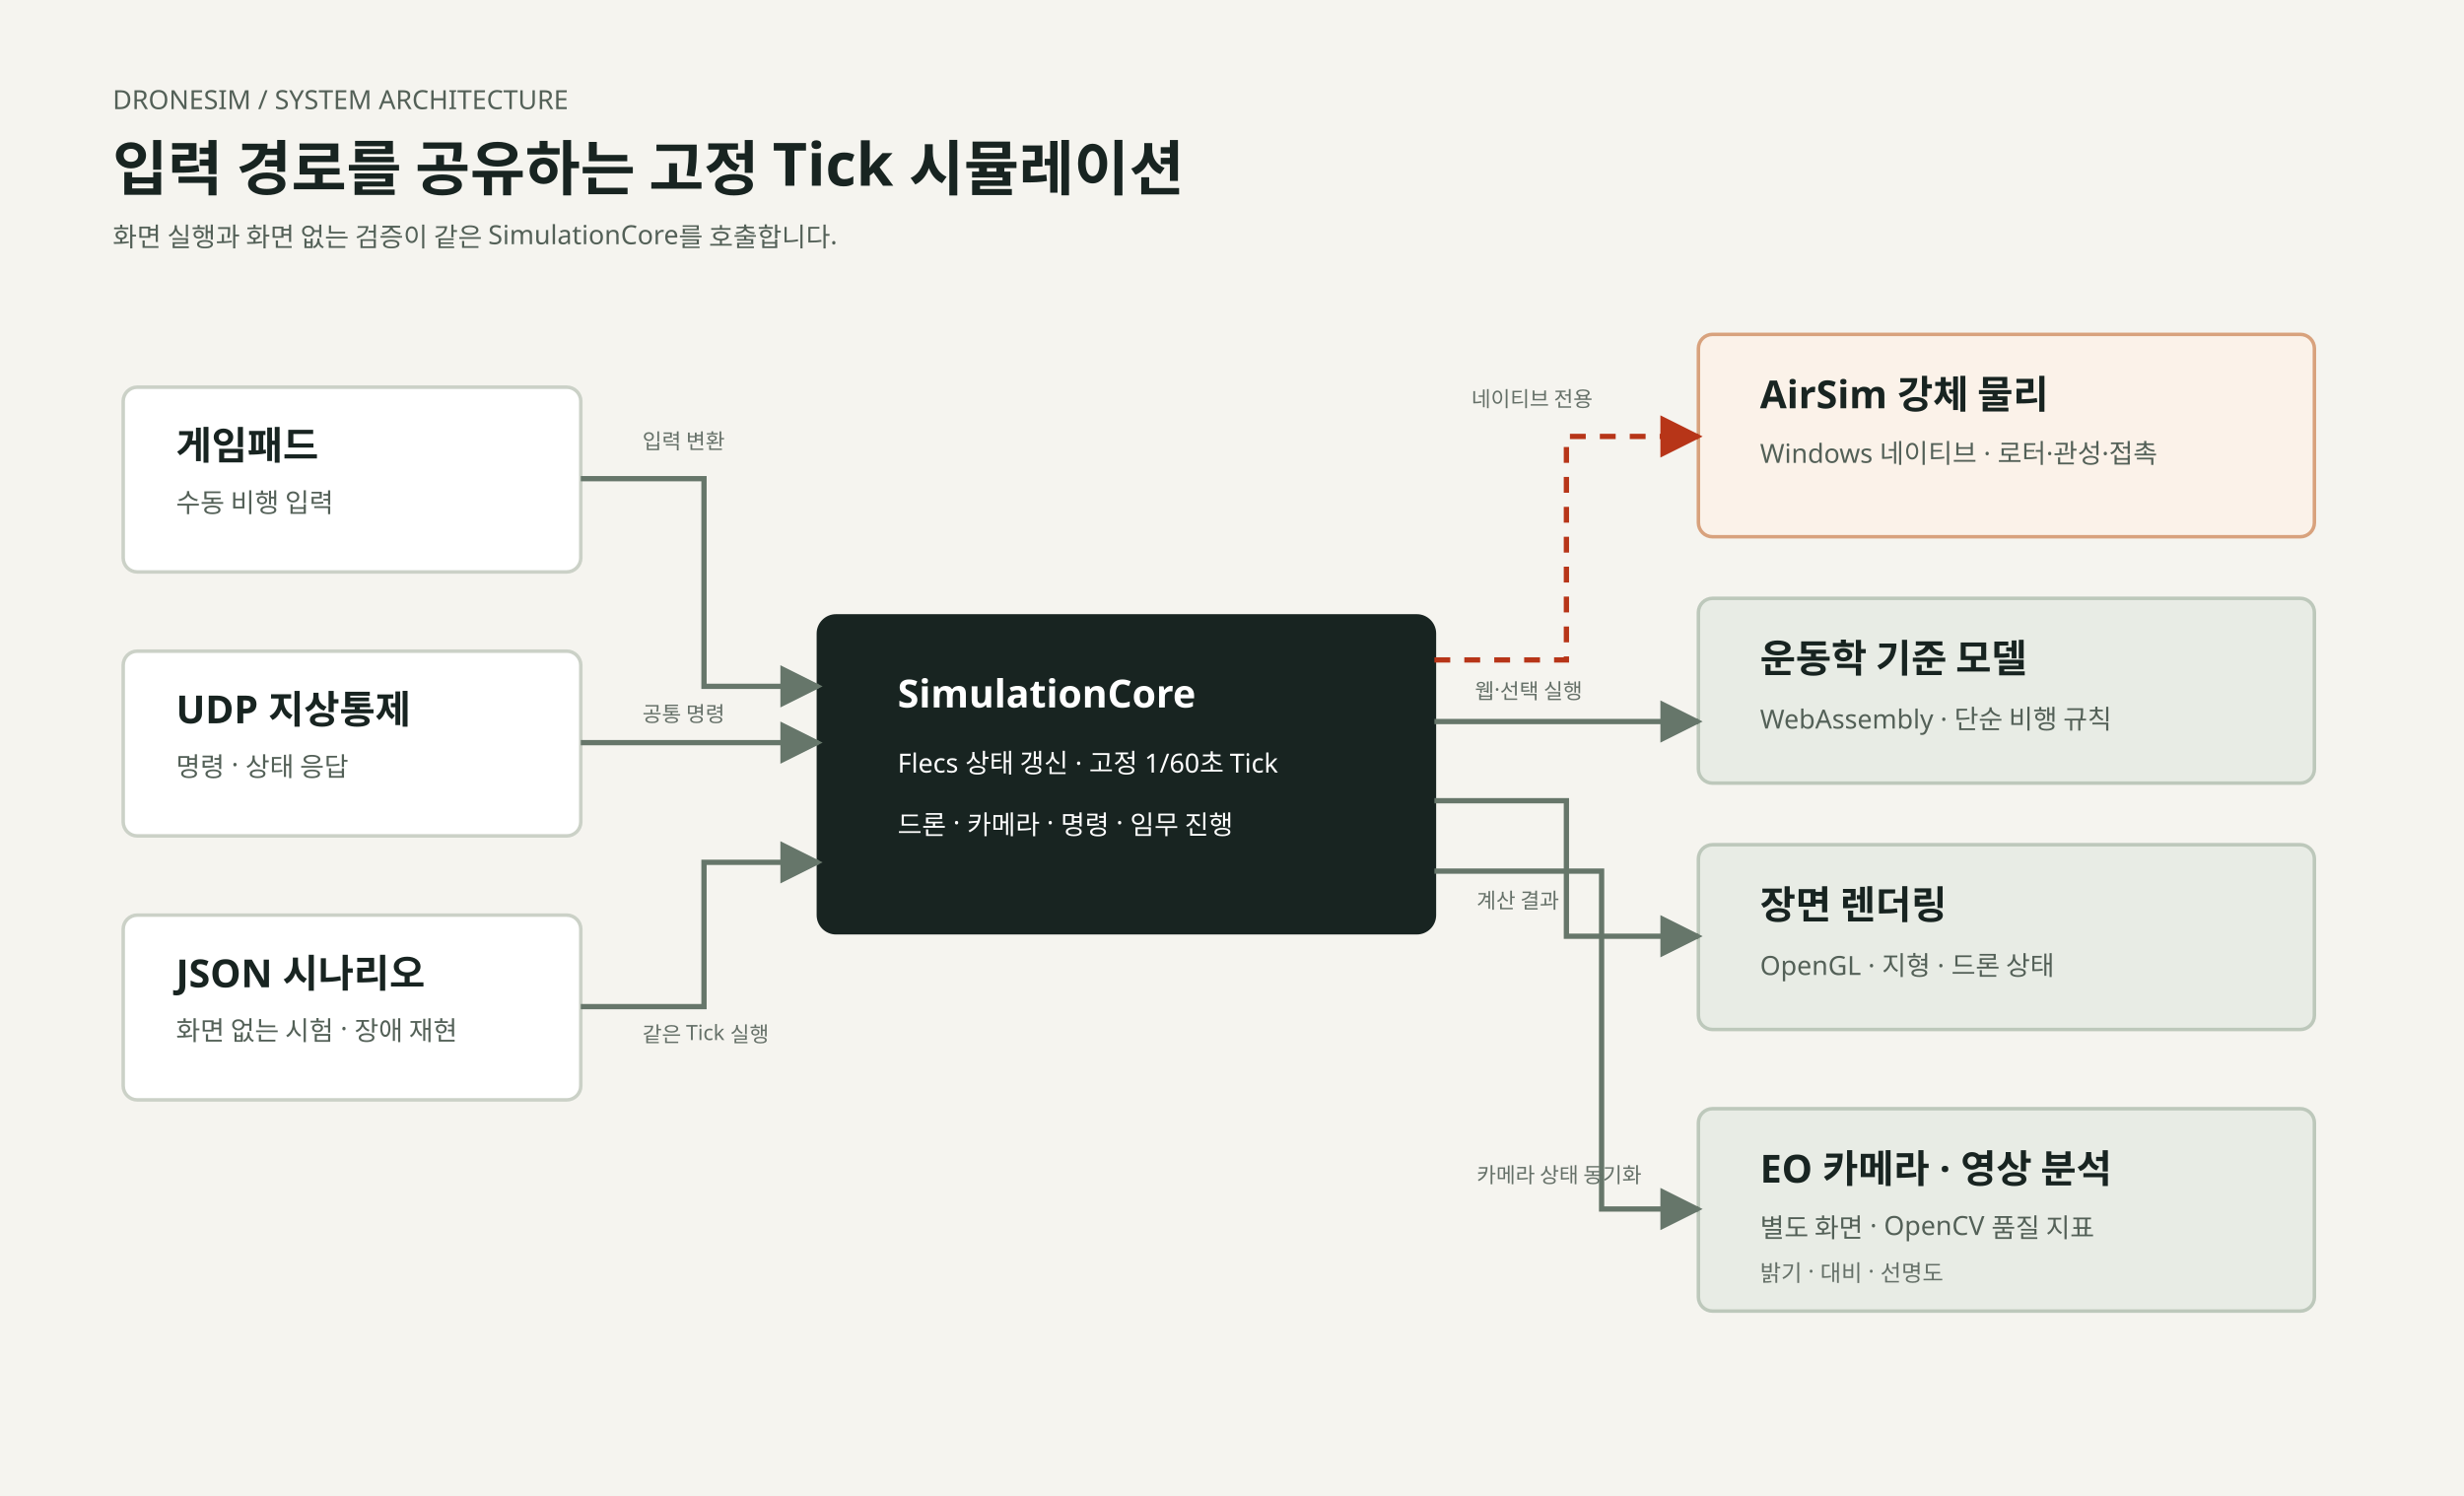
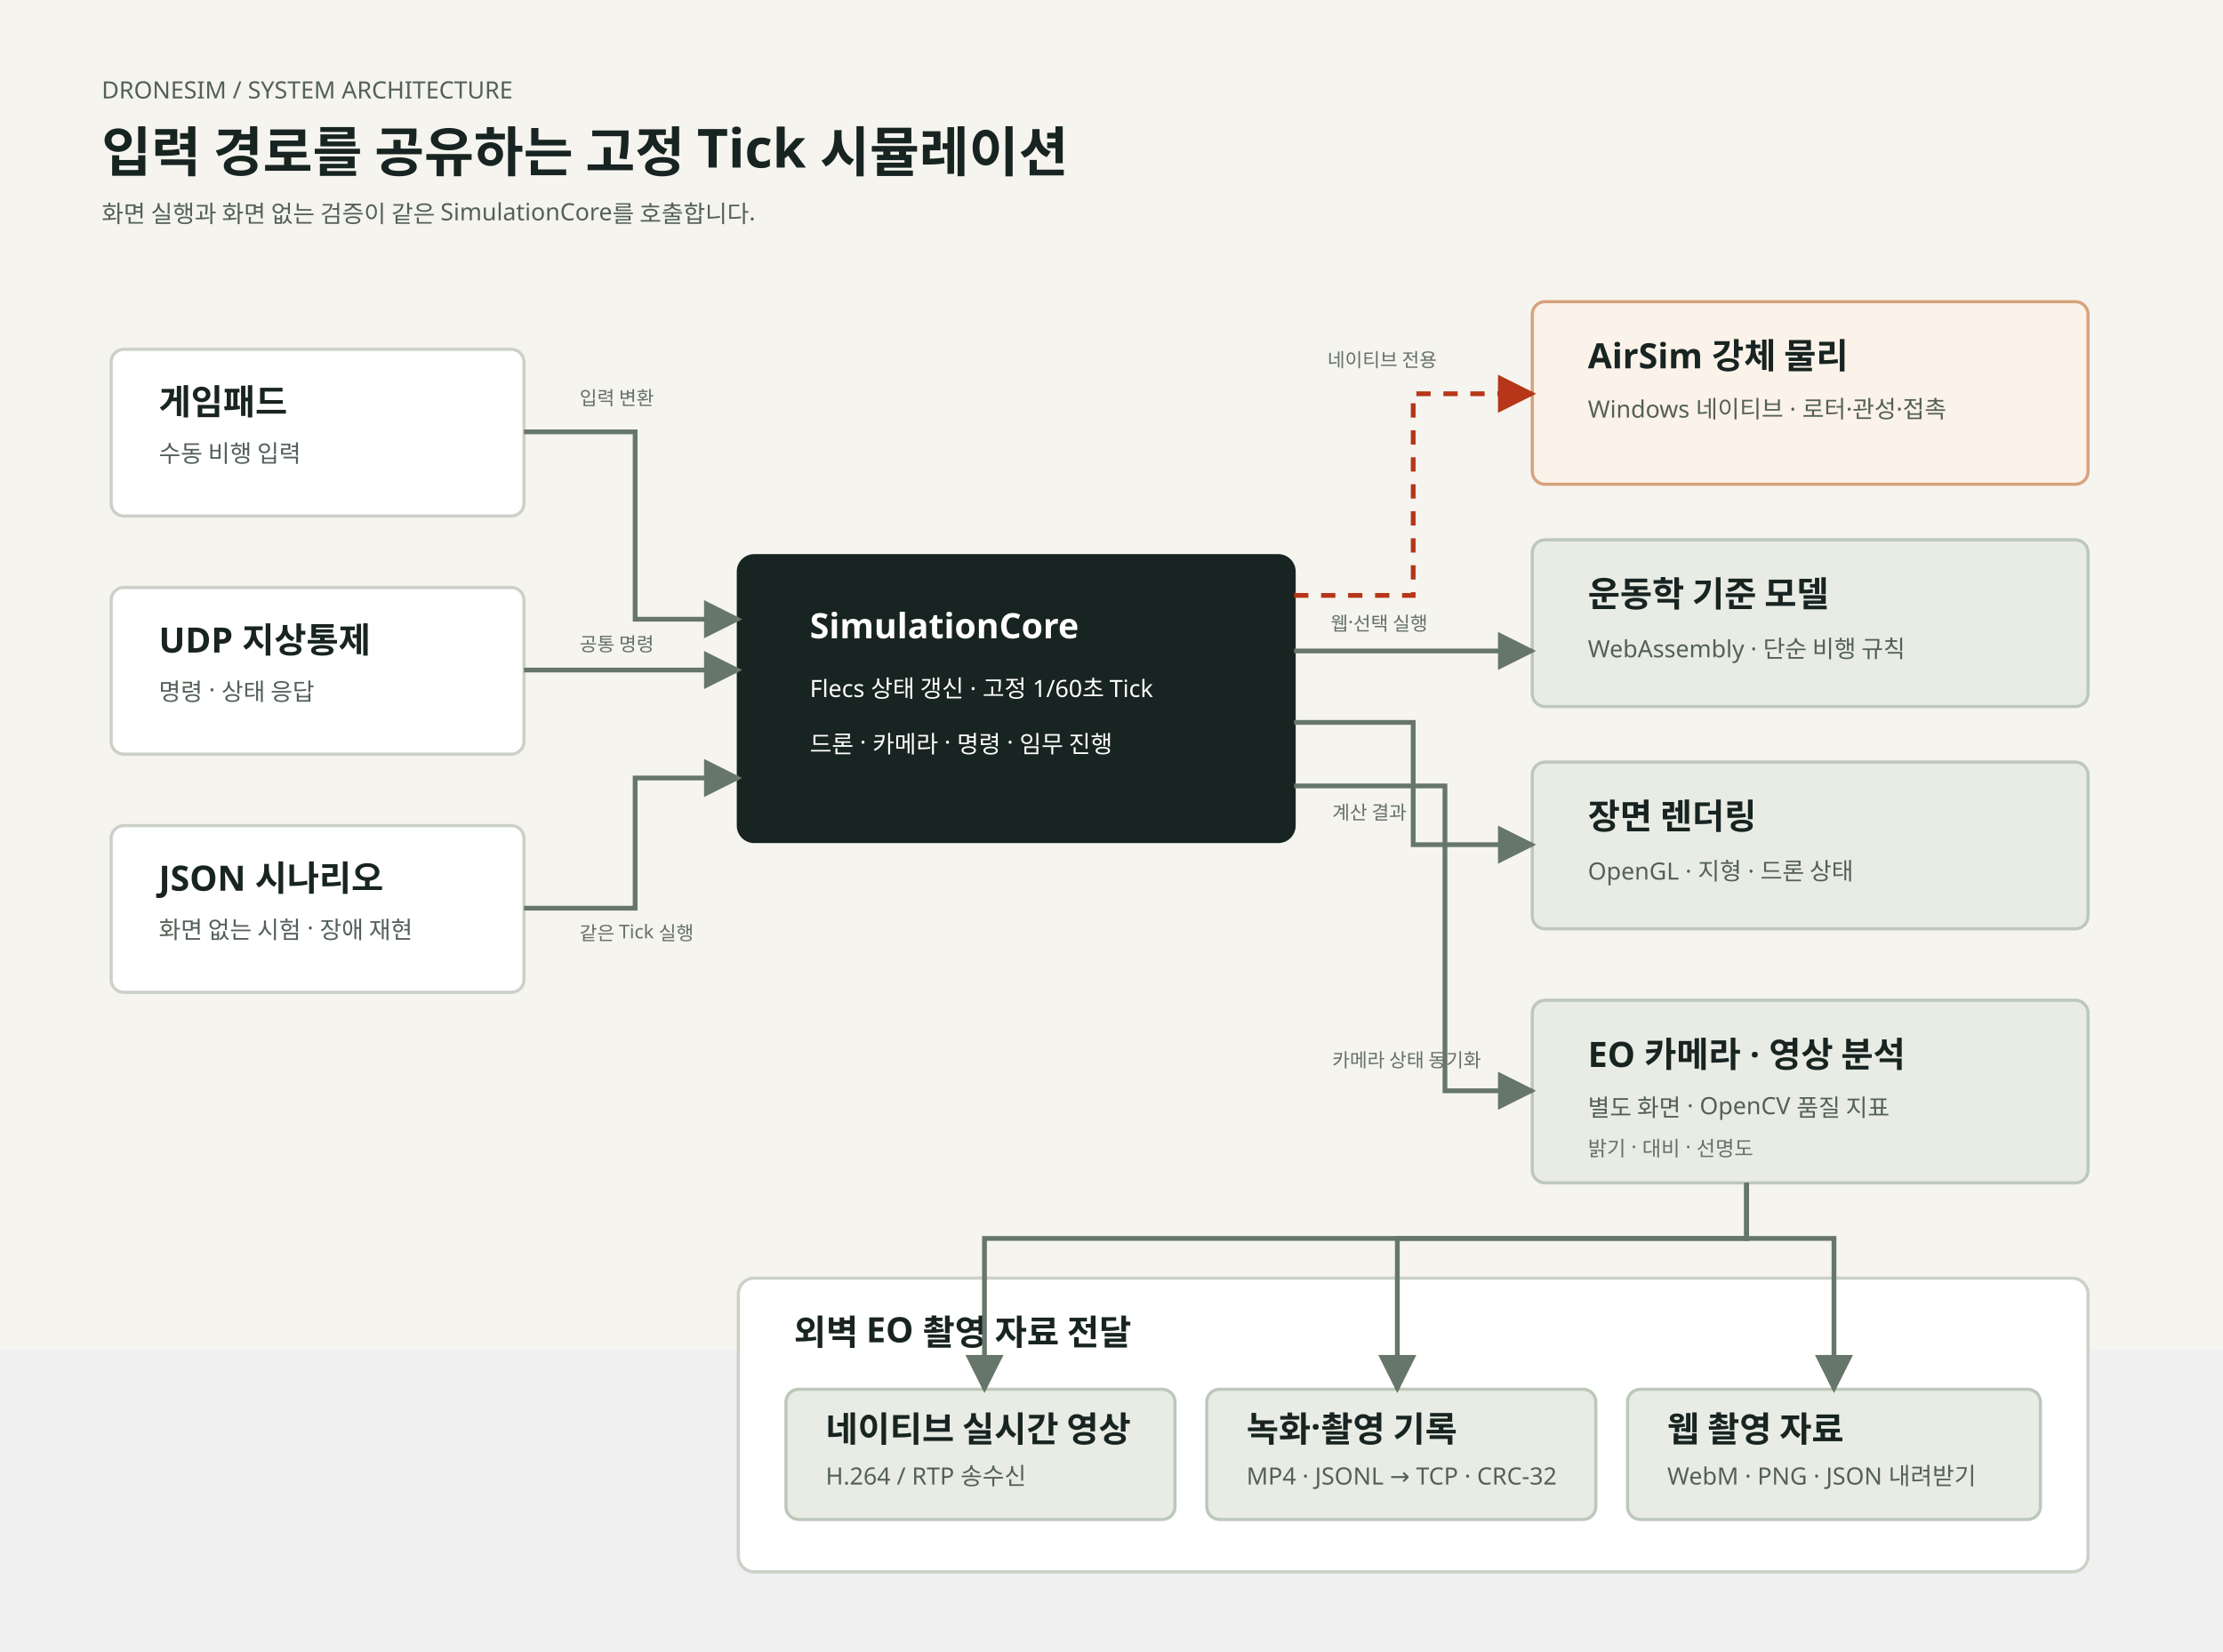
- <svg xmlns="http://www.w3.org/2000/svg" viewBox="0 0 1400 850" role="img" aria-labelledby="title desc">
+ <svg xmlns="http://www.w3.org/2000/svg" viewBox="0 0 1400 1040" role="img" aria-labelledby="title desc">
  <defs>
    <style>
      .bg{fill:#f5f4ef}.box{fill:#fff;stroke:#cbd1c7;stroke-width:2}.core{fill:#182421;stroke:#182421;stroke-width:2}.soft{fill:#e8ece5;stroke:#bdc8bb;stroke-width:2}.optional{fill:#fbf2e9;stroke:#d8a27d;stroke-width:2}.title{font:700 22px sans-serif;fill:#182421}.small{font:15px sans-serif;fill:#536057}.white{fill:#fff}.tiny{font:13px sans-serif;fill:#657068}.line{fill:none;stroke:#66766a;stroke-width:3;marker-end:url(#arrow)}.dash{fill:none;stroke:#b73518;stroke-width:3;stroke-dasharray:9 8;marker-end:url(#arrowRed)}.label{font:12px sans-serif;fill:#657068}
    </style>
    <marker id="arrow" viewBox="0 0 10 10" refX="9" refY="5" markerWidth="8" markerHeight="8" orient="auto-start-reverse">
      <path d="M0 0L10 5L0 10z" fill="#66766a" />
    </marker>
    <marker id="arrowRed" viewBox="0 0 10 10" refX="9" refY="5" markerWidth="8" markerHeight="8" orient="auto-start-reverse">
      <path d="M0 0L10 5L0 10z" fill="#b73518" />
    </marker>
  </defs>
  <rect class="bg" width="1400" height="850" />
  <text x="64" y="62" class="small">DRONESIM / SYSTEM ARCHITECTURE</text>
  <text x="64" y="108" class="title" style="font-size:34px">입력 경로를 공유하는 고정 Tick 시뮬레이션</text>
  <text x="64" y="140" class="small">화면 실행과 화면 없는 검증이 같은 SimulationCore를 호출합니다.</text>
  <rect class="box" x="70" y="220" width="260" height="105" rx="8" />
  <text class="title" x="100" y="261">게임패드</text>
  <text class="small" x="100" y="291">수동 비행 입력</text>
  <rect class="box" x="70" y="370" width="260" height="105" rx="8" />
  <text class="title" x="100" y="411">UDP 지상통제</text>
  <text class="small" x="100" y="441">명령 · 상태 응답</text>
  <rect class="box" x="70" y="520" width="260" height="105" rx="8" />
  <text class="title" x="100" y="561">JSON 시나리오</text>
  <text class="small" x="100" y="591">화면 없는 시험 · 장애 재현</text>
  <rect class="core" x="465" y="350" width="350" height="180" rx="10" />
  <text class="title white" x="510" y="402">SimulationCore</text>
  <text class="small white" x="510" y="439">Flecs 상태 갱신 · 고정 1/60초 Tick</text>
  <text class="small white" x="510" y="474">드론 · 카메라 · 명령 · 임무 진행</text>
  <rect class="optional" x="965" y="190" width="350" height="115" rx="8" />
  <text class="title" x="1000" y="232">AirSim 강체 물리</text>
  <text class="small" x="1000" y="263">Windows 네이티브 · 로터·관성·접촉</text>
  <rect class="soft" x="965" y="340" width="350" height="105" rx="8" />
  <text class="title" x="1000" y="382">운동학 기준 모델</text>
  <text class="small" x="1000" y="414">WebAssembly · 단순 비행 규칙</text>
  <rect class="soft" x="965" y="480" width="350" height="105" rx="8" />
  <text class="title" x="1000" y="522">장면 렌더링</text>
  <text class="small" x="1000" y="554">OpenGL · 지형 · 드론 상태</text>
  <rect class="soft" x="965" y="630" width="350" height="115" rx="8" />
  <text class="title" x="1000" y="672">EO 카메라 · 영상 분석</text>
  <text class="small" x="1000" y="703">별도 화면 · OpenCV 품질 지표</text>
  <text class="tiny" x="1000" y="728">밝기 · 대비 · 선명도</text>
  <path class="line" d="M330 272H400V390H465" />
  <text class="label" x="365" y="255">입력 변환</text>
  <path class="line" d="M330 422H465" />
  <text class="label" x="365" y="410">공통 명령</text>
  <path class="line" d="M330 572H400V490H465" />
  <text class="label" x="365" y="592">같은 Tick 실행</text>
  <path class="dash" d="M815 375H890V248H965" />
  <text class="label" x="836" y="231">네이티브 전용</text>
  <path class="line" d="M815 410H965" />
  <text class="label" x="838" y="397">웹·선택 실행</text>
  <path class="line" d="M815 455H890V532H965" />
  <text class="label" x="839" y="516">계산 결과</text>
  <path class="line" d="M815 495H910V687H965" />
  <text class="label" x="839" y="672">카메라 상태 동기화</text>
+   <rect class="box" x="465" y="805" width="850" height="185" rx="10" />
+   <text class="title" x="500" y="847">외벽 EO 촬영 자료 전달</text>
+   <rect class="soft" x="495" y="875" width="245" height="82" rx="8" />
+   <text class="title" x="520" y="908">네이티브 실시간 영상</text>
+   <text class="small" x="520" y="935">H.264 / RTP 송수신</text>
+   <rect class="soft" x="760" y="875" width="245" height="82" rx="8" />
+   <text class="title" x="785" y="908">녹화·촬영 기록</text>
+   <text class="small" x="785" y="935">MP4 · JSONL → TCP · CRC-32</text>
+   <rect class="soft" x="1025" y="875" width="260" height="82" rx="8" />
+   <text class="title" x="1050" y="908">웹 촬영 자료</text>
+   <text class="small" x="1050" y="935">WebM · PNG · JSON 내려받기</text>
+   <path class="line" d="M1100 745V780H620V875" />
+   <path class="line" d="M1100 745V780H880V875" />
+   <path class="line" d="M1100 745V780H1155V875" />
</svg>
